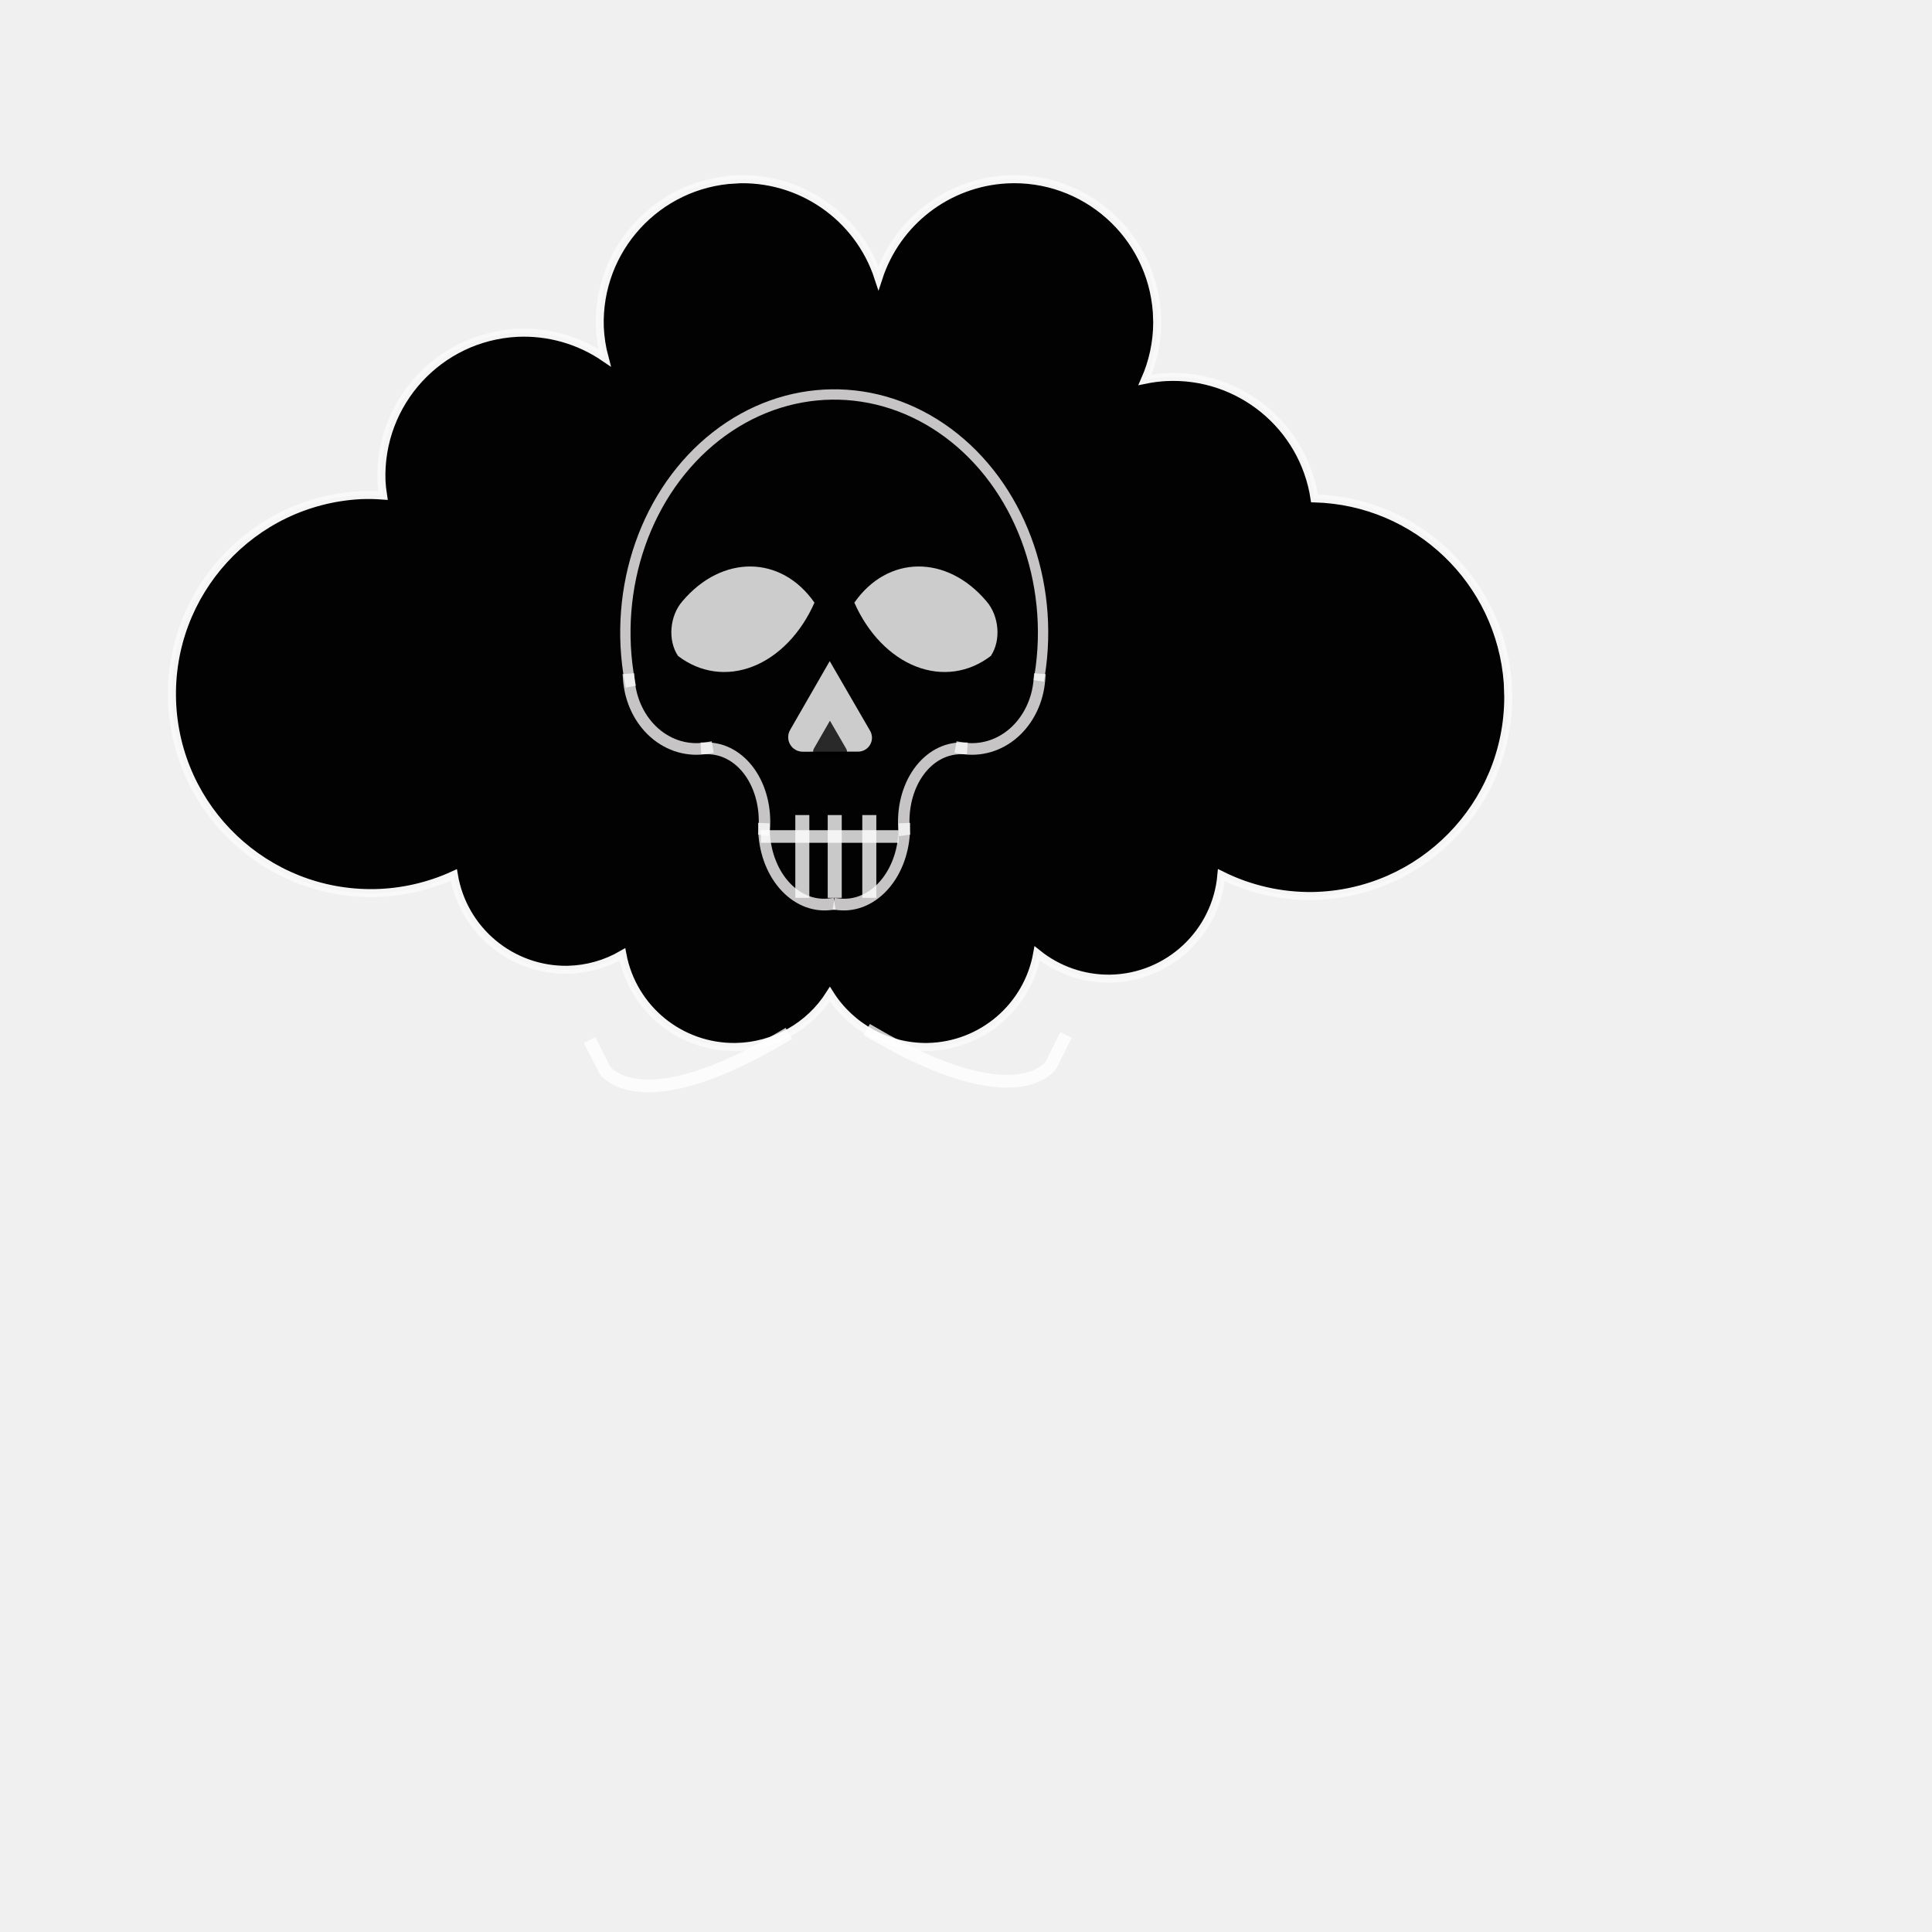
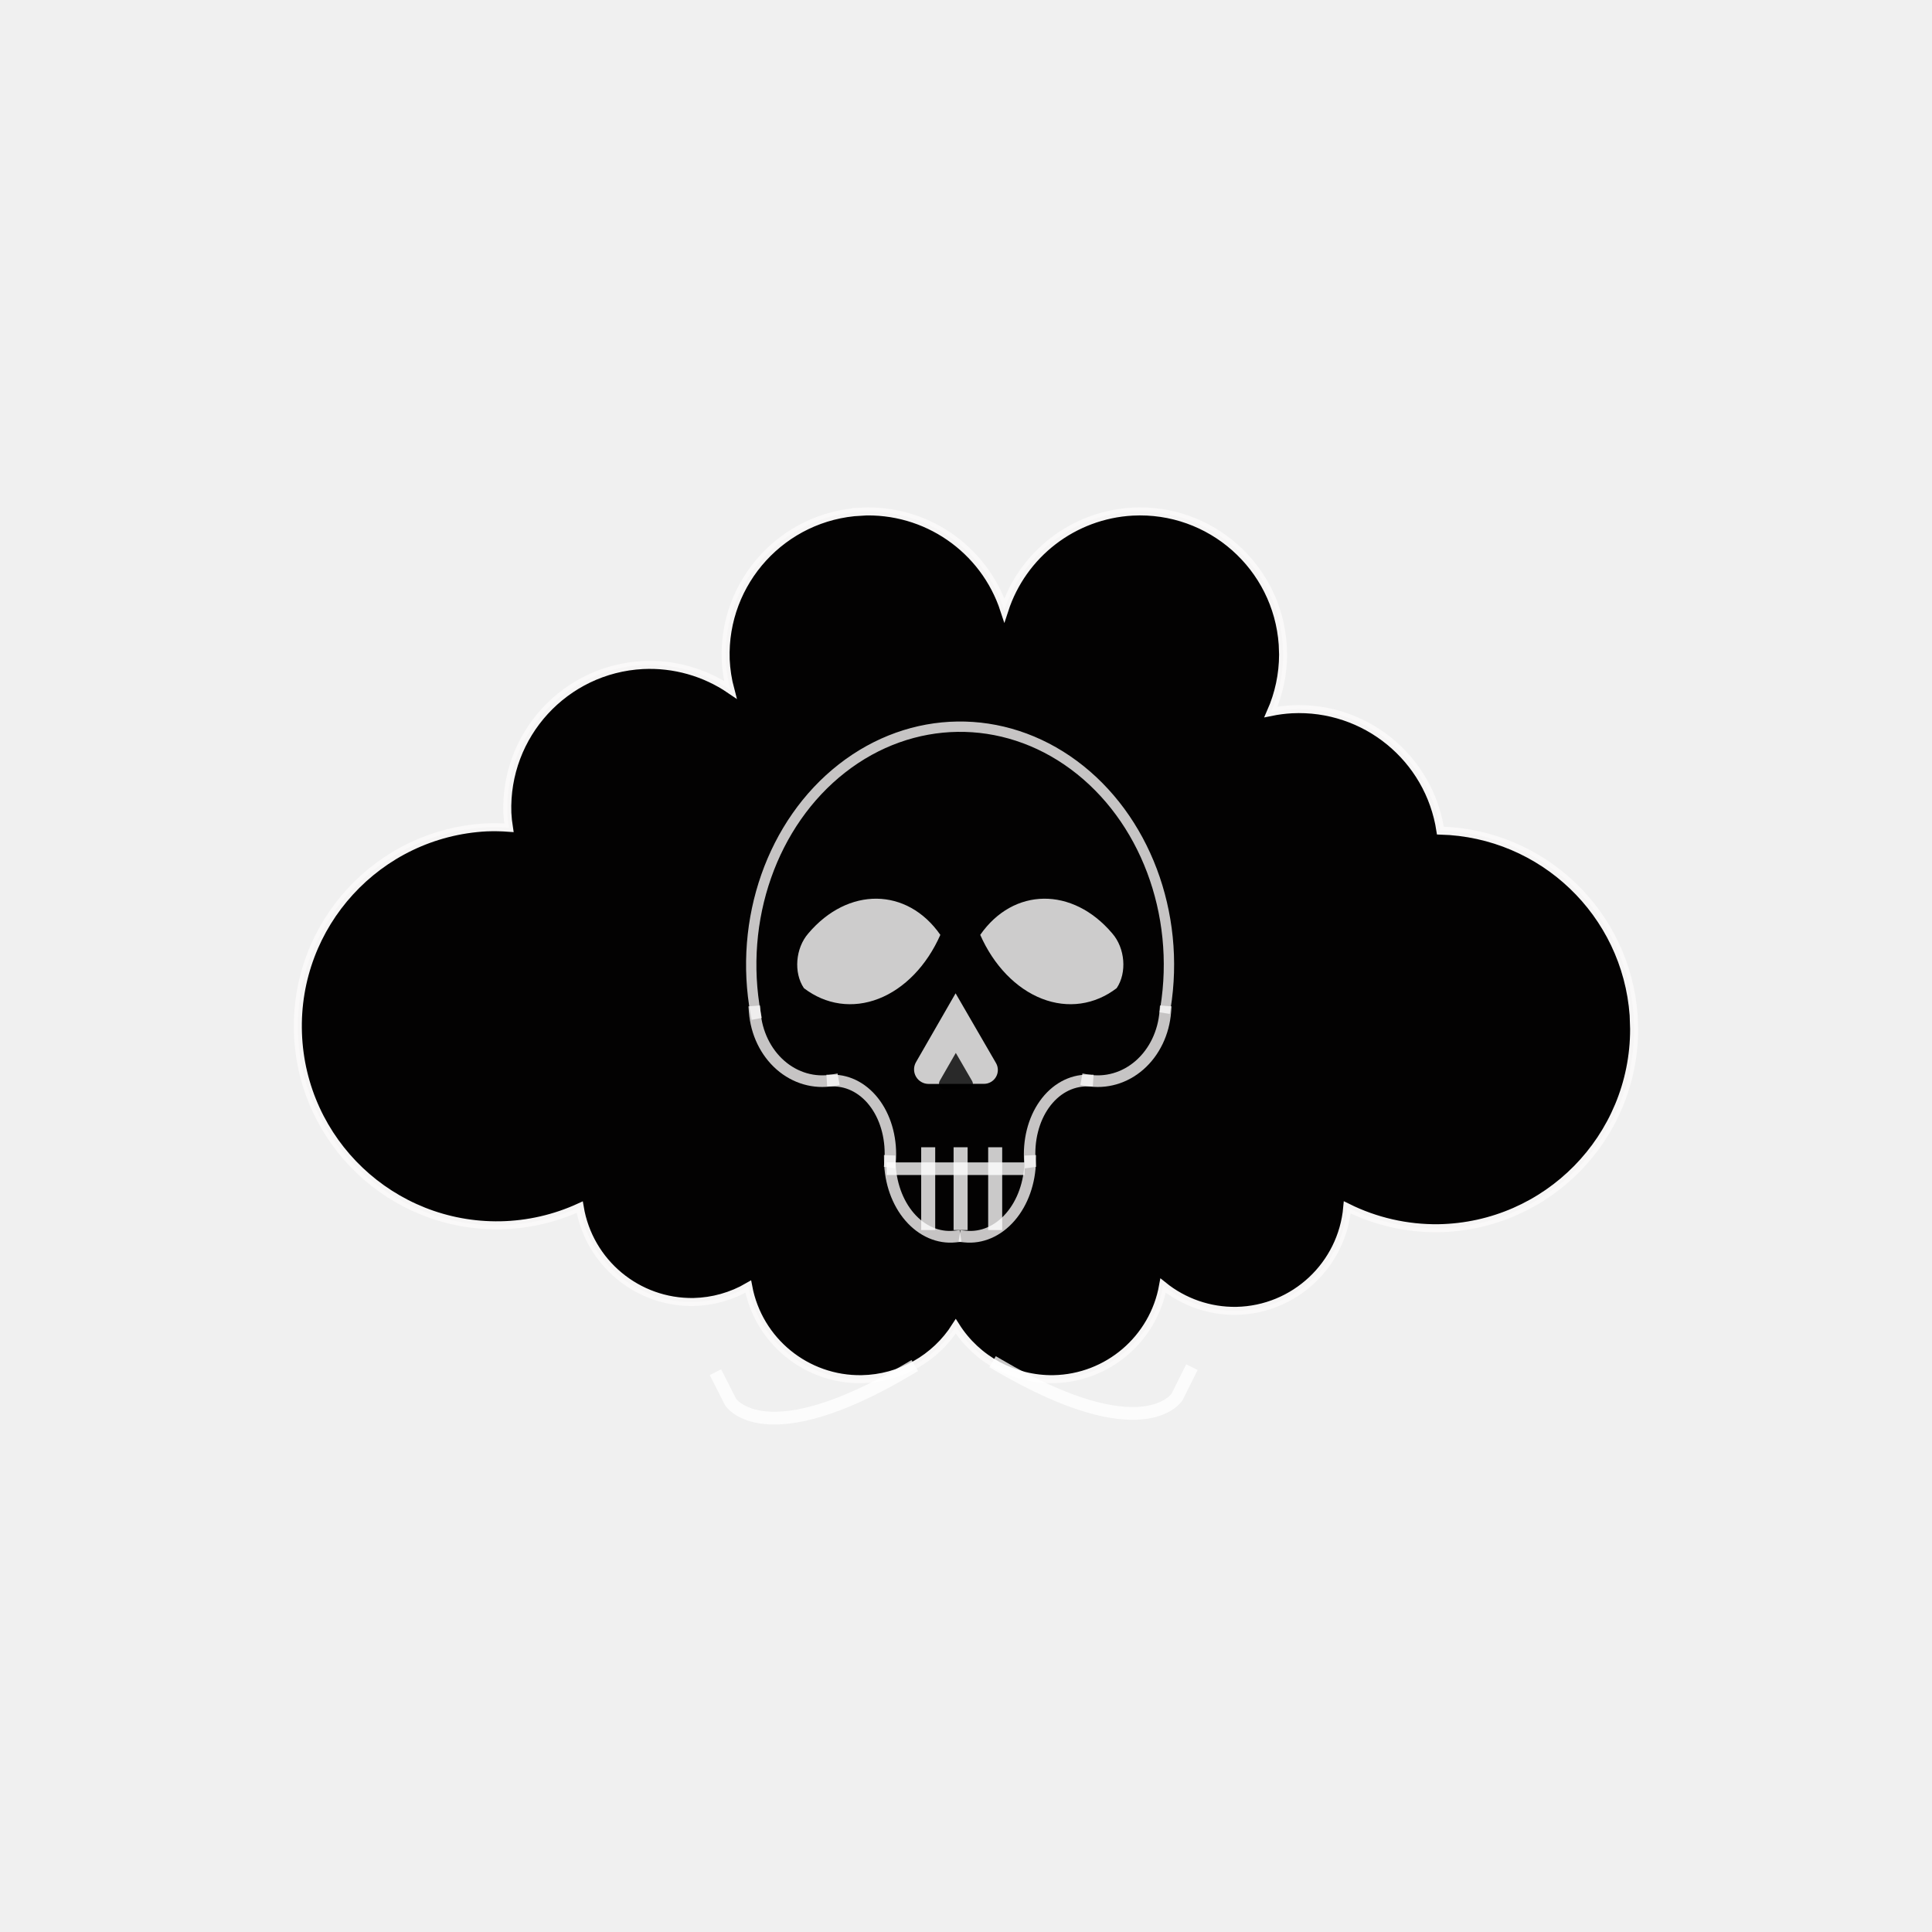
<svg xmlns="http://www.w3.org/2000/svg" width="7cm" height="7cm" viewBox="0 0 70 70" version="1.1" id="svg1">
  <defs id="defs1">
    </defs>
  <g id="layer1">
-     <g id="g2" transform="translate(-10.53023,-30.85572)">
+     <g id="g2" transform="translate(-5.969546,-18.8192)">
      <path id="path109" style="fill:#030101;fill-opacity:0.995;stroke:#faf9f9;stroke-width:0.29;stroke-linecap:square;stroke-linejoin:miter;stroke-dasharray:none;stroke-dashoffset:15.224;stroke-opacity:0.984;paint-order:markers fill stroke" d="m 37.172,37.358 a 5.184,5.184 0 0 0 -4.91,5.357 5.184,5.184 0 0 0 0.169,1.094 5.184,5.184 0 0 0 -3.169,-0.894 5.184,5.184 0 0 0 -4.91,5.357 5.184,5.184 0 0 0 0.057,0.539 7.215,7.215 0 0 0 -0.811,-0.015 7.215,7.215 0 0 0 -6.833,7.456 7.215,7.215 0 0 0 7.336,6.962 7.215,7.215 0 0 0 2.873,-0.658 4.115,4.115 0 0 0 4.127,3.437 4.115,4.115 0 0 0 1.979,-0.558 4.115,4.115 0 0 0 4.113,3.354 4.115,4.115 0 0 0 3.406,-1.916 4.115,4.115 0 0 0 3.541,1.916 4.115,4.115 0 0 0 3.971,-3.39 4.115,4.115 0 0 0 2.655,0.915 4.115,4.115 0 0 0 4.017,-3.749 7.215,7.215 0 0 0 3.305,0.755 7.215,7.215 0 0 0 7.089,-7.213 l -0.017,-0.502 a 7.215,7.215 0 0 0 -7.002,-6.692 5.184,5.184 0 0 0 -5.383,-4.395 5.184,5.184 0 0 0 -0.758,0.098 5.184,5.184 0 0 0 0.441,-2.083 l -0.013,-0.361 a 5.184,5.184 0 0 0 -5.442,-4.816 5.184,5.184 0 0 0 -4.644,3.57 5.184,5.184 0 0 0 -5.189,-3.57 z" />
      <g id="g134" transform="translate(-7.62961,-3.888782)">
        <g id="g129" transform="matrix(1.248473,0,0,1.248473,-16.40292,-13.50642)">
          <path style="opacity:0.8;fill:#ffffff;fill-opacity:1;stroke:none;stroke-width:0.638;stroke-linecap:square;stroke-linejoin:miter;stroke-dasharray:none;stroke-dashoffset:15.224;stroke-opacity:0.984;paint-order:markers fill stroke" id="rect112" width="4.986" height="1.732" x="38.831" y="54.401" transform="matrix(0.7659709,-0.03551774,-0.08897595,-0.9947203,27.72952,113.3534)" ry="0" rx="0" d="m 43.799,54.401 a 1.129,1.129 89.356 0 1 0.018,1.597 3.527,3.527 178.448 0 1 -4.986,0.135 3.617,3.617 166.232 0 1 4.968,-1.732 z" />
          <path style="opacity:0.8;fill:#ffffff;fill-opacity:1;stroke:none;stroke-width:0.638;stroke-linecap:square;stroke-linejoin:miter;stroke-dasharray:none;stroke-dashoffset:15.224;stroke-opacity:0.984;paint-order:markers fill stroke" id="path113" width="4.986" height="1.732" x="38.831" y="54.401" transform="matrix(-0.7659709,-0.03551774,0.08897595,-0.9947203,76.0697,113.3534)" ry="0" rx="0" d="m 43.799,54.401 a 1.129,1.129 89.356 0 1 0.018,1.597 3.527,3.527 178.448 0 1 -4.986,0.135 3.617,3.617 166.232 0 1 4.968,-1.732 z" />
          <path style="opacity:0.8;fill:#ffffff;fill-opacity:1;stroke:none;stroke-width:0.638;stroke-linecap:square;stroke-linejoin:miter;stroke-dasharray:none;stroke-dashoffset:15.224;stroke-opacity:0.984;paint-order:markers fill stroke" id="path114" d="m 53.94,62.994 -5.309,3.711 a 1.697,1.697 25.05 0 1 -2.663,-1.244 l -0.801,-9.248 8.531,3.987 a 1.62,1.62 85.05 0 1 0.242,2.795 z" transform="matrix(0.2037472,0.1419362,-0.1419362,0.2037472,50.53931,39.96998)" />
          <path style="opacity:0.8;fill:#000000;fill-opacity:1;stroke:none;stroke-width:0.638;stroke-linecap:square;stroke-linejoin:miter;stroke-dasharray:none;stroke-dashoffset:15.224;stroke-opacity:0.984;paint-order:markers fill stroke" id="path115" d="m 53.94,62.994 -5.309,3.711 a 1.697,1.697 25.05 0 1 -2.663,-1.244 l -0.801,-9.248 8.531,3.987 a 1.62,1.62 85.05 0 1 0.242,2.795 z" transform="matrix(0.08249388,0.05746763,-0.05746763,0.08249388,51.27399,52.33038)" />
          <path style="opacity:0.8;fill:none;fill-opacity:1;stroke:#faf9f9;stroke-width:0.3;stroke-linecap:square;stroke-linejoin:miter;stroke-dasharray:none;stroke-dashoffset:15.224;stroke-opacity:0.984;paint-order:markers fill stroke" id="path118" d="m 45.963,58.429 a 6.061,6.909 0 0 1 2.503,-7.122 6.061,6.909 0 0 1 6.73,-0.096 6.061,6.909 0 0 1 2.658,7.049" />
          <g id="g124" transform="matrix(-1.124303,0,0,1.124303,109.5121,-7.185936)" style="stroke-width:0.3;stroke-dasharray:none">
            <path style="opacity:0.8;fill:none;fill-opacity:1;stroke:#faf9f9;stroke-width:0.3;stroke-linecap:square;stroke-linejoin:miter;stroke-dasharray:none;stroke-dashoffset:15.224;stroke-opacity:0.984;paint-order:markers fill stroke" id="path122" d="m -57.22,51.34 a 1.993,1.771 0 0 1 0.312,-1.374 1.993,1.771 0 0 1 1.338,-0.742" transform="rotate(-86.70713)" />
            <path style="opacity:0.8;fill:none;fill-opacity:1;stroke:#faf9f9;stroke-width:0.3;stroke-linecap:square;stroke-linejoin:miter;stroke-dasharray:none;stroke-dashoffset:15.224;stroke-opacity:0.984;paint-order:markers fill stroke" id="path123" d="m 45.931,-58.953 a 1.994,1.567 0 0 1 0.312,-1.216 1.994,1.567 0 0 1 1.339,-0.657" transform="matrix(-0.1968172,0.9804402,-0.9668644,-0.2552903,0,0)" />
            <path style="opacity:0.8;fill:none;fill-opacity:1;stroke:#faf9f9;stroke-width:0.3;stroke-linecap:square;stroke-linejoin:miter;stroke-dasharray:none;stroke-dashoffset:15.224;stroke-opacity:0.984;paint-order:markers fill stroke" id="path124" d="m -55.08,57.524 a 1.994,1.567 0 0 1 0.312,-1.216 1.994,1.567 0 0 1 1.339,-0.657" transform="matrix(0.1025161,-0.9947314,0.986788,0.1620165,0,0)" />
          </g>
          <g id="g128" transform="matrix(1.124303,0,0,1.124303,-5.7295,-7.185936)" style="stroke-width:0.3;stroke-dasharray:none">
            <path style="opacity:0.8;fill:none;fill-opacity:1;stroke:#faf9f9;stroke-width:0.3;stroke-linecap:square;stroke-linejoin:miter;stroke-dasharray:none;stroke-dashoffset:15.224;stroke-opacity:0.984;paint-order:markers fill stroke" id="path126" d="m -57.22,51.34 a 1.993,1.771 0 0 1 0.312,-1.374 1.993,1.771 0 0 1 1.338,-0.742" transform="rotate(-86.70713)" />
            <path style="opacity:0.8;fill:none;fill-opacity:1;stroke:#faf9f9;stroke-width:0.3;stroke-linecap:square;stroke-linejoin:miter;stroke-dasharray:none;stroke-dashoffset:15.224;stroke-opacity:0.984;paint-order:markers fill stroke" id="path127" d="m 45.931,-58.953 a 1.994,1.567 0 0 1 0.312,-1.216 1.994,1.567 0 0 1 1.339,-0.657" transform="matrix(-0.1968172,0.9804402,-0.9668644,-0.2552903,0,0)" />
            <path style="opacity:0.8;fill:none;fill-opacity:1;stroke:#faf9f9;stroke-width:0.3;stroke-linecap:square;stroke-linejoin:miter;stroke-dasharray:none;stroke-dashoffset:15.224;stroke-opacity:0.984;paint-order:markers fill stroke" id="path128" d="m -55.08,57.524 a 1.994,1.567 0 0 1 0.312,-1.216 1.994,1.567 0 0 1 1.339,-0.657" transform="matrix(0.1025161,-0.9947314,0.986788,0.1620165,0,0)" />
          </g>
        </g>
        <rect style="opacity:0.8;fill:none;fill-opacity:1;stroke:#ffffff;stroke-width:0.3;stroke-linecap:square;stroke-linejoin:miter;stroke-dasharray:none;stroke-dashoffset:15.224;stroke-opacity:0.984;paint-order:markers fill stroke" id="rect129" width="4.697" height="0.157" x="45.873" y="64.974" />
        <rect style="opacity:0.8;fill:none;fill-opacity:1;stroke:#ffffff;stroke-width:0.399;stroke-linecap:square;stroke-linejoin:miter;stroke-dasharray:none;stroke-dashoffset:15.224;stroke-opacity:0.984;paint-order:markers fill stroke" id="rect132" width="0.109" height="2.601" x="49.602" y="64.475" />
        <rect style="opacity:0.8;fill:none;fill-opacity:1;stroke:#ffffff;stroke-width:0.399;stroke-linecap:square;stroke-linejoin:miter;stroke-dasharray:none;stroke-dashoffset:15.224;stroke-opacity:0.984;paint-order:markers fill stroke" id="rect133" width="0.109" height="2.601" x="48.349" y="64.475" />
        <rect style="opacity:0.8;fill:none;fill-opacity:1;stroke:#ffffff;stroke-width:0.399;stroke-linecap:square;stroke-linejoin:miter;stroke-dasharray:none;stroke-dashoffset:15.224;stroke-opacity:0.984;paint-order:markers fill stroke" id="rect134" width="0.109" height="2.601" x="47.175" y="64.475" />
      </g>
      <path style="opacity:0.8;fill:none;fill-opacity:0.984;stroke:#ffffff;stroke-width:0.463;stroke-linecap:square;stroke-linejoin:miter;stroke-dasharray:none;stroke-dashoffset:15.224;stroke-opacity:0.984;paint-order:markers fill stroke" d="m 38.915,68.414 c -5.257,3.125 -6.476,1.201 -6.476,1.201 l -0.443,-0.872" id="path135" />
      <path style="opacity:0.8;fill:none;fill-opacity:0.984;stroke:#ffffff;stroke-width:0.463;stroke-linecap:square;stroke-linejoin:miter;stroke-dasharray:none;stroke-dashoffset:15.224;stroke-opacity:0.984;paint-order:markers fill stroke" d="m 42.132,68.273 c 5.276,3.093 6.483,1.162 6.483,1.162 l 0.437,-0.875" id="path136" />
    </g>
  </g>
</svg>
